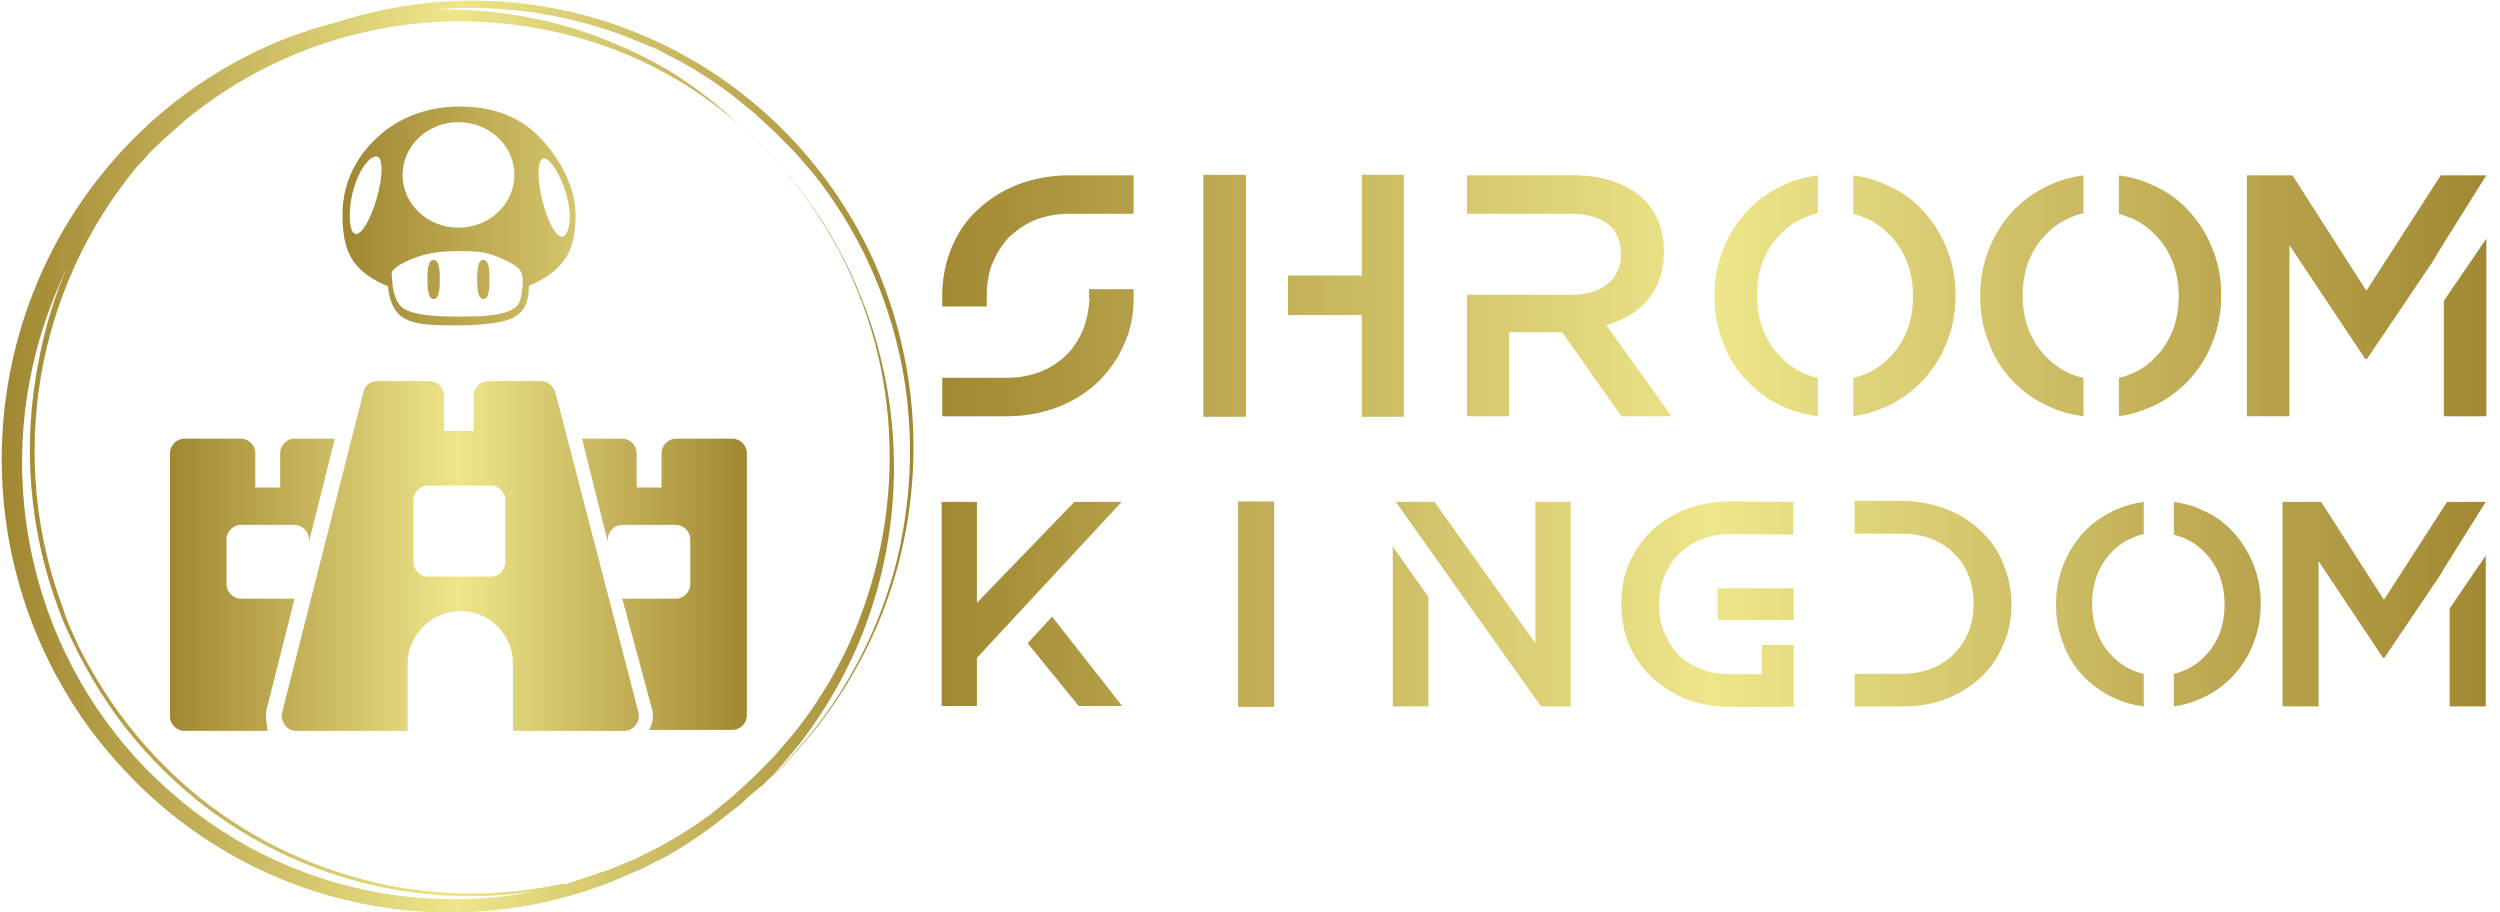
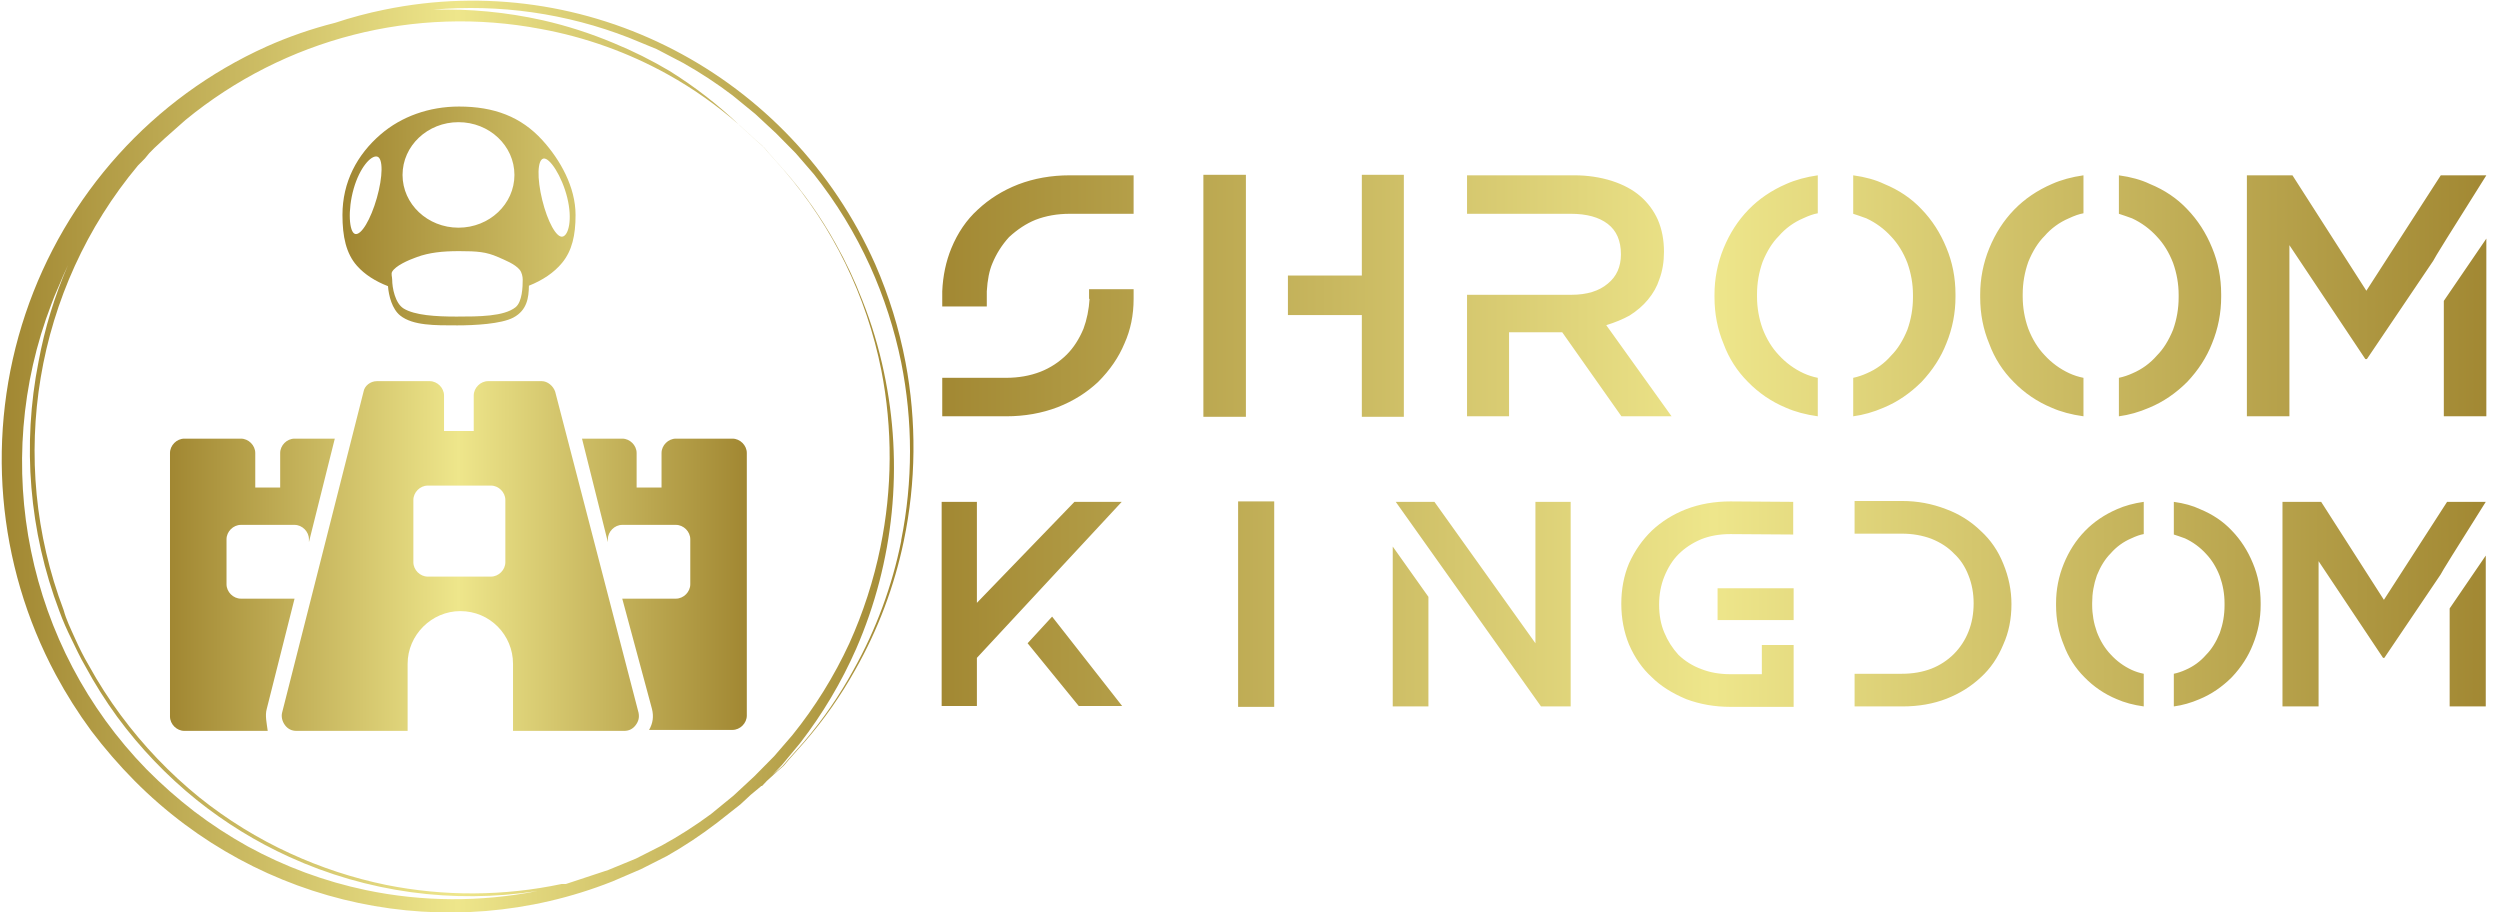
<svg xmlns="http://www.w3.org/2000/svg" xmlns:xlink="http://www.w3.org/1999/xlink" width="850" height="310">
  <defs>
    <linearGradient id="gradient0">
      <stop stop-color="#a18732" offset="0" />
      <stop stop-color="#eee68b" offset=".5" />
      <stop stop-color="#a18732" offset="1" />
    </linearGradient>
    <linearGradient xlink:href="#gradient0" id="gradient1" gradientTransform="scale(1.28426 .77866)" x1="15.417" y1="40.839" x2="62.293" y2="40.839" gradientUnits="userSpaceOnUse" />
    <linearGradient xlink:href="#gradient0" id="gradient2" gradientUnits="userSpaceOnUse" gradientTransform="scale(2.73872 .36513)" x1="1.398" y1="3.424" x2="103.887" y2="3.424" />
  </defs>
-   <path d="M83.163 26.107c-2.458.567-2.603 8.422-.488 17.583 2.114 9.16 5.689 16.156 8.146 15.589 2.458-.568 4.004-7.36 1.89-16.52-2.115-9.16-7.09-17.22-9.548-16.652zM8.431 71.674C4.05 66.428 2.62 59.166 2.62 50.076c0-13.988 5.844-25.628 15.361-34.294C26.251 8.25 37.331 4 49.326 4c14.072 0 24.858 4.33 33.422 14.307 7.134 8.312 13.285 19.887 13.285 31.77 0 8.649-1.4 15.198-5.397 20.351-3.28 4.23-7.858 7.419-13.293 9.716-.067 4.993-.69 10.405-6.23 13.534C66.269 96.416 55.496 97 48.664 97c-8.885 0-17.766.137-22.867-4.152-3.276-2.755-4.645-8.418-4.93-12.513-5.016-2.058-9.285-4.89-12.435-8.661zm40.687-16.192c12.382 0 22.42-10.038 22.42-22.42 0-12.382-10.038-22.42-22.42-22.42-12.382 0-22.42 10.038-22.42 22.42 0 12.382 10.038 22.42 22.42 22.42zm-41.403 2.67c2.437.653 6.253-6.215 8.686-15.296 2.433-9.08 2.562-16.936.126-17.589-2.437-.653-6.99 4.618-9.424 13.7-2.433 9.08-1.824 18.532.612 19.185zm19.399 31.665c4.469 2.933 13.044 3.446 21.174 3.446 9.017 0 19.014-.032 23.665-3.939 2.741-2.302 2.906-8.778 2.906-11.753 0-1.238-.327-3.081-1.245-4.237-1.964-2.47-5.76-4.016-8.719-5.397-4.619-2.156-8.181-2.49-15.569-2.49-6.813 0-11.988.655-16.815 2.49-3.87 1.472-8.576 3.76-9.964 6.228-.522.927 0 2.256 0 3.406 0 3.47 1.16 10.009 4.567 12.246zm12.04-4.027c-1.376 0-2.49-1.389-2.49-8.304s1.114-8.303 2.49-8.303c1.376 0 2.491 1.388 2.491 8.303 0 6.915-1.115 8.304-2.49 8.304zm19.929 0c-1.376 0-2.491-1.389-2.491-8.304s1.115-8.303 2.49-8.303c1.376 0 2.492 1.388 2.492 8.303 0 6.915-1.116 8.304-2.491 8.304zm0 0" fill="url(#gradient2)" transform="matrix(.84842 0 0 .80002 114.213 33.025)" fill-rule="evenodd" />
+   <path d="m 83.163,26.107 c -2.458,0.567 -2.603,8.422 -0.488,17.583 2.114,9.16 5.689,16.156 8.146,15.589 2.458,-0.568 4.004,-7.36 1.89,-16.52 -2.115,-9.16 -7.09,-17.22 -9.548,-16.652 z M 8.431,71.674 C 4.05,66.428 2.62,59.166 2.62,50.076 2.62,36.088 8.464,24.448 17.981,15.782 26.251,8.25 37.331,4 49.326,4 c 14.072,0 24.858,4.33 33.422,14.307 7.134,8.312 13.285,19.887 13.285,31.77 0,8.649 -1.4,15.198 -5.397,20.351 -3.28,4.23 -7.858,7.419 -13.293,9.716 -0.067,4.993 -0.69,10.405 -6.23,13.534 C 66.269,96.416 55.496,97 48.664,97 39.779,97 30.898,97.137 25.797,92.848 22.521,90.093 21.152,84.43 20.867,80.335 15.851,78.277 11.582,75.445 8.432,71.674 Z M 49.118,55.482 c 12.382,0 22.42,-10.038 22.42,-22.42 0,-12.382 -10.038,-22.42 -22.42,-22.42 -12.382,0 -22.42,10.038 -22.42,22.42 0,12.382 10.038,22.42 22.42,22.42 z m -41.403,2.67 c 2.437,0.653 6.253,-6.215 8.686,-15.296 2.433,-9.08 2.562,-16.936 0.126,-17.589 -2.437,-0.653 -6.99,4.618 -9.424,13.7 -2.433,9.08 -1.824,18.532 0.612,19.185 z m 19.399,31.665 c 4.469,2.933 13.044,3.446 21.174,3.446 9.017,0 19.014,-0.032 23.665,-3.939 2.741,-2.302 2.906,-8.778 2.906,-11.753 0,-1.238 -0.327,-3.081 -1.245,-4.237 -1.964,-2.47 -5.76,-4.016 -8.719,-5.397 -4.619,-2.156 -8.181,-2.49 -15.569,-2.49 -6.813,0 -11.988,0.655 -16.815,2.49 -3.87,1.472 -8.576,3.76 -9.964,6.228 -0.522,0.927 0,2.256 0,3.406 0,3.47 1.16,10.009 4.567,12.246 z" fill="url(#gradient2)" transform="matrix(.84842 0 0 .80002 114.213 33.025)" fill-rule="evenodd" />
  <path d="M104.6 41.3a52.2 52.2 0 00-3.5-11.2A51.1 51.1 0 0044.3 1a49.6 49.6 0 00-5.7 1.5 49.1 49.1 0 00-7.9 2.7A51.6 51.6 0 006.3 77a53.7 53.7 0 004.1 6.4 57 57 0 005 5.7 51.7 51.7 0 0055.3 11.5l3.3-1.4 3-1.5a50.9 50.9 0 005.8-3.8l2.7-2.1 1.2-1.1 1.1-.9 2-1.8.7-.6.6-.7 1.8-2a48.5 48.5 0 005.9-8.3 50.4 50.4 0 005.6-14.7 51.6 51.6 0 00.2-20.4zM87.1 88.6l-1.2 1.1-1.2 1.1-2.6 2.1a49.5 49.5 0 01-5.7 3.6l-3 1.5-3.2 1.3-4.9 1.6h-.5a50.9 50.9 0 01-20.3.1 51.8 51.8 0 01-11.1-3.6A50.5 50.5 0 0122.9 91a52 52 0 01-9.1-9.4 50.3 50.3 0 01-3.7-5.7c-.6-1-1.1-2-1.6-3.1s-1-2.1-1.3-3.2a50.6 50.6 0 018.6-50.8l.8-.8.5-.6.6-.6 1.2-1.1 2.4-2.1A50.5 50.5 0 0162.4 3.2a48.5 48.5 0 0114.7 5.2 47 47 0 018.3 5.8l2 1.8.7.6.6.7 1.8 2a49.7 49.7 0 0111.3 22.9 50.8 50.8 0 01-.1 20.2 51.6 51.6 0 01-3.6 11 50.2 50.2 0 01-6.6 10.5l-2.1 2.4zm-44.9 13a50.1 50.1 0 01-13.7-5 51.8 51.8 0 01-6.2-4 55.2 55.2 0 01-5.5-4.8 49.9 49.9 0 01-11-53.2c.4-1.1.9-2.1 1.3-3.1l.6-1.3a50.2 50.2 0 00-3.4 11 51.3 51.3 0 002.4 28.5c.4 1.1.9 2.2 1.4 3.2.5 1 1 2.1 1.6 3.1a50.6 50.6 0 003.7 5.8 51.5 51.5 0 009.2 9.5 50.9 50.9 0 0010.7 6.5 51 51 0 0028.7 3.9 50.3 50.3 0 01-19.8-.1zm61.9-39.9a50.2 50.2 0 01-5.5 14.7 48.4 48.4 0 01-5.8 8.3l-1.8 2-.6.7-.7.6-1.9 1.7h.2l2.3-2.4 2.1-2.5A51.3 51.3 0 0098.9 74a51.4 51.4 0 003.2-31.6 49.6 49.6 0 00-2.5-8.2 49.4 49.4 0 00-3.1-6.5 48.7 48.7 0 00-5.9-8.3l-1.8-2-.6-.7-.7-.6-2-1.8A49.9 49.9 0 0077.3 8a49.3 49.3 0 00-6.5-3.2 49.8 49.8 0 00-8.2-2.6A52.2 52.2 0 0049.9 1a50.8 50.8 0 0122.7 3.2l3.2 1.3 3.1 1.6a50.1 50.1 0 015.7 3.7l2.6 2.1 1.2 1.1 1.2 1.1 2.3 2.3 2.1 2.4a50.4 50.4 0 016.5 10.5 51.6 51.6 0 013.6 11 51.1 51.1 0 010 20.3z" fill="url(#gradient0)" transform="matrix(2.93885 0 0 2.97566 .475 .322)" />
  <g transform="matrix(3.2578 0 0 3.2578 -6.708 25.992)">
    <path d="M29.9 66l2.9-11.5h-5.6c-.8 0-1.5-.7-1.5-1.5v-4.7c0-.8.7-1.5 1.5-1.5h5.6c.8 0 1.5.7 1.5 1.5v.3L37 37.8h-4.2c-.8 0-1.5.7-1.5 1.5v3.6h-2.6v-3.6c0-.8-.7-1.5-1.5-1.5h-5.9c-.8 0-1.5.7-1.5 1.5v27.5c0 .8.7 1.5 1.5 1.5H30c-.1-.8-.3-1.6-.1-2.3z" fill="url(#gradient1)" />
    <path d="M78.5 37.8h-5.9c-.8 0-1.5.7-1.5 1.5v3.6h-2.6v-3.6c0-.8-.7-1.5-1.5-1.5h-4.2l2.7 10.8v-.3c0-.8.7-1.5 1.5-1.5h5.6c.8 0 1.5.7 1.5 1.5V53c0 .8-.7 1.5-1.5 1.5H67L70.1 66c.2.8.1 1.5-.3 2.2h8.7c.8 0 1.5-.7 1.5-1.5V39.3c0-.8-.7-1.5-1.5-1.5z" fill="url(#gradient1)" />
    <path d="M60 32.9c-.2-.6-.8-1.1-1.4-1.1H53c-.8 0-1.5.7-1.5 1.5V37h-3.1v-3.7c0-.8-.7-1.5-1.5-1.5h-5.5c-.7 0-1.3.5-1.4 1.1l-8.5 33.5c-.1.4 0 .9.3 1.3s.7.6 1.2.6h11.6v-7c0-3 2.5-5.5 5.5-5.5 3.1 0 5.5 2.5 5.5 5.5v7h11.6c.5 0 .9-.2 1.2-.6.3-.4.4-.8.3-1.3zm-5.2 17.8c0 .8-.7 1.5-1.5 1.5h-6.6c-.8 0-1.5-.7-1.5-1.5v-6.5c0-.8.7-1.5 1.5-1.5h6.6c.8 0 1.5.7 1.5 1.5z" fill="url(#gradient1)" />
  </g>
  <path d="M82.034-62.777c-2.865 0-5.521.47-7.97 1.407-2.395.937-4.478 2.24-6.25 3.906-1.718 1.562-3.072 3.541-4.062 5.937-.833 2.032-1.302 4.245-1.406 6.641v2.344h6.875v-2.344c.104-1.77.39-3.203.86-4.297a13.807 13.807 0 012.577-4.062c1.302-1.198 2.657-2.084 4.063-2.657 1.614-.625 3.385-.937 5.312-.937h9.844v-5.938h-9.844zm2.969 17.578v1.485h.078c-.104 1.666-.417 3.203-.938 4.61-.677 1.614-1.536 2.942-2.578 3.984a11.951 11.951 0 01-4.062 2.656c-1.615.625-3.386.937-5.313.937h-9.844v5.938h9.844c2.865 0 5.521-.469 7.969-1.406 2.396-.938 4.48-2.24 6.25-3.907 1.823-1.823 3.177-3.802 4.062-5.937.938-2.084 1.407-4.375 1.407-6.875V-45.2h-6.875zm24.203-2.109v-15.547h-6.563v37.344h6.563zm17.89-15.547v15.547H115.69v6.094h11.406v15.703h6.484v-37.344h-6.484zm47.797 37.266l-10.078-14.063c1.354-.416 2.552-.911 3.593-1.484 1.146-.73 2.084-1.537 2.813-2.422.833-.99 1.432-2.057 1.797-3.203.469-1.25.703-2.656.703-4.219 0-1.823-.313-3.463-.938-4.922a10.442 10.442 0 00-2.734-3.672c-1.146-.99-2.604-1.77-4.375-2.344-1.823-.572-3.75-.859-5.781-.859H143.33v5.938h16.016c2.448 0 4.349.52 5.703 1.562s2.03 2.604 2.03 4.688c0 1.927-.676 3.437-2.03 4.53-1.354 1.147-3.23 1.72-5.625 1.72H143.33v18.75h6.484v-12.97h8.203l9.14 12.97h7.735zm22.563-5.937a9.775 9.775 0 01-2.188-.704 11.952 11.952 0 01-3.828-2.812c-1.042-1.094-1.875-2.448-2.5-4.063a14.621 14.621 0 01-.86-4.921v-.391c0-1.719.287-3.385.86-5 .677-1.667 1.51-2.995 2.5-3.984a10.267 10.267 0 013.75-2.735c.885-.417 1.64-.677 2.266-.781v-5.86c-1.823.261-3.438.704-4.844 1.329-2.292.99-4.245 2.317-5.86 3.984-1.614 1.667-2.89 3.646-3.828 5.937a18.803 18.803 0 00-1.406 7.188v.391c0 2.552.469 4.948 1.406 7.187a16.151 16.151 0 003.75 5.86 17.466 17.466 0 005.86 3.984c1.406.625 3.047 1.068 4.922 1.328v-5.937zm21.25-12.657v-.234c0-2.552-.47-4.948-1.407-7.188-.937-2.291-2.213-4.27-3.828-5.937-1.562-1.667-3.49-2.969-5.781-3.906-1.302-.625-2.89-1.068-4.766-1.328v5.937l.938.313c.469.156.833.286 1.094.39a11.952 11.952 0 013.828 2.813c1.041 1.094 1.875 2.448 2.5 4.062.573 1.615.86 3.256.86 4.922v.391c0 1.719-.287 3.385-.86 5-.677 1.666-1.51 2.995-2.5 3.984a10.267 10.267 0 01-3.75 2.735c-.677.312-1.38.547-2.11.703v5.937c1.563-.208 3.125-.65 4.688-1.328 2.135-.885 4.088-2.213 5.86-3.984 1.718-1.823 2.994-3.802 3.827-5.938a18.803 18.803 0 001.407-7.187v-.156zm19.75 12.657a9.775 9.775 0 01-2.188-.704 11.952 11.952 0 01-3.828-2.812c-1.042-1.094-1.875-2.448-2.5-4.063a14.621 14.621 0 01-.86-4.921v-.391c0-1.719.287-3.385.86-5 .677-1.667 1.51-2.995 2.5-3.984a10.267 10.267 0 013.75-2.735c.885-.417 1.64-.677 2.266-.781v-5.86c-1.823.261-3.438.704-4.844 1.329-2.292.99-4.245 2.317-5.86 3.984-1.614 1.667-2.89 3.646-3.828 5.937a18.803 18.803 0 00-1.406 7.188v.391c0 2.552.469 4.948 1.406 7.187a16.151 16.151 0 003.75 5.86 17.466 17.466 0 005.86 3.984c1.406.625 3.047 1.068 4.922 1.328v-5.937zm21.25-12.657v-.234c0-2.552-.47-4.948-1.407-7.188-.937-2.291-2.213-4.27-3.828-5.937-1.562-1.667-3.49-2.969-5.781-3.906-1.302-.625-2.89-1.068-4.766-1.328v5.937l.938.313c.469.156.833.286 1.094.39a11.952 11.952 0 013.828 2.813c1.041 1.094 1.875 2.448 2.5 4.062.573 1.615.86 3.256.86 4.922v.391c0 1.719-.287 3.385-.86 5-.677 1.666-1.51 2.995-2.5 3.984a10.267 10.267 0 01-3.75 2.735c-.677.312-1.38.547-2.11.703v5.937c1.563-.208 3.125-.65 4.688-1.328 2.135-.885 4.088-2.213 5.86-3.984 1.718-1.823 2.994-3.802 3.827-5.938a18.803 18.803 0 001.407-7.187v-.156zm34.359 18.594h6.562V-53.01l-6.562 9.61v17.813zm6.563-37.188h-7.032l-11.484 17.813-11.406-17.813h-7.031v37.188h6.562v-26.406l11.72 17.578h.234l10.234-15.156c.052-.208 2.786-4.609 8.203-13.203z" fill="url(#gradient0)" transform="matrix(2.20325 0 0 2.20325 183 197.92)" />
  <path d="M36.641 38.516l-12.734-16.25-4.453 4.843 9.297 11.406h7.89zm-8.672-37.11L10.235 19.765V1.406H3.829v37.109h6.406v-8.75L36.563 1.406h-8.594zm36.312 15.469V1.328h-6.563v37.344h6.563zm21.547 21.719h6.485V18.672l-6.485-9.14v29.062zm25.938-37.188v25.703L93.407 1.406h-7.031l26.406 37.188h5.39V1.406zm33.109 21.485h13.828V17.11h-13.828zm13.828 4.531h-5.781v5.313h-5.703c-1.98 0-3.75-.313-5.313-.938a11.806 11.806 0 01-4.14-2.578 13.805 13.805 0 01-2.579-4.062c-.625-1.459-.937-3.152-.937-5.079 0-1.823.312-3.515.937-5.078.678-1.666 1.537-3.02 2.578-4.062 1.146-1.146 2.527-2.057 4.141-2.735 1.563-.625 3.334-.937 5.313-.937l11.406.078V1.407l-11.406-.079c-2.917 0-5.6.47-8.047 1.407-2.396.937-4.48 2.24-6.25 3.906-1.72 1.667-3.1 3.646-4.14 5.937-.938 2.24-1.407 4.688-1.407 7.344 0 2.656.469 5.13 1.406 7.422 1.042 2.396 2.422 4.375 4.14 5.938 1.563 1.562 3.647 2.89 6.25 3.984 2.5.937 5.183 1.406 8.048 1.406h11.484v-11.25zm38.11-.078c-.99 2.396-2.344 4.375-4.063 5.937-1.77 1.667-3.854 2.97-6.25 3.907-2.396.937-5.078 1.406-8.047 1.406h-8.671v-5.937h8.593c1.98 0 3.776-.313 5.391-.938a11.951 11.951 0 004.063-2.656A11.951 11.951 0 00190.484 25c.625-1.562.937-3.281.937-5.156 0-1.823-.312-3.516-.937-5.078-.625-1.615-1.51-2.943-2.657-3.985-1.041-1.093-2.395-1.979-4.062-2.656-1.666-.625-3.463-.937-5.39-.937h-8.594V1.25h8.672c2.76 0 5.416.495 7.968 1.485a17.872 17.872 0 016.328 3.984c1.771 1.615 3.125 3.594 4.063 5.937.99 2.396 1.484 4.844 1.484 7.344 0 2.709-.494 5.157-1.484 7.344zm25.531 5.312a9.775 9.775 0 01-2.188-.703 11.952 11.952 0 01-3.828-2.813c-1.041-1.093-1.875-2.447-2.5-4.062a14.621 14.621 0 01-.86-4.922v-.391c0-1.718.287-3.385.86-5 .677-1.666 1.51-2.994 2.5-3.984a10.267 10.267 0 013.75-2.734c.886-.417 1.641-.677 2.266-.782V1.406c-1.823.26-3.438.703-4.844 1.328-2.291.99-4.245 2.318-5.86 3.985-1.614 1.666-2.89 3.645-3.827 5.937a18.803 18.803 0 00-1.407 7.187v.391c0 2.552.47 4.948 1.407 7.188a16.151 16.151 0 003.75 5.86 17.466 17.466 0 005.86 3.984c1.405.625 3.046 1.067 4.921 1.328v-5.938zM243.594 20v-.234c0-2.552-.469-4.948-1.406-7.188-.938-2.292-2.214-4.27-3.828-5.937-1.563-1.667-3.49-2.97-5.782-3.907-1.302-.625-2.89-1.067-4.765-1.328v5.938l.937.312c.469.156.834.287 1.094.39a11.952 11.952 0 013.828 2.813c1.042 1.094 1.875 2.448 2.5 4.063.573 1.614.86 3.255.86 4.922v.39c0 1.72-.287 3.386-.86 5-.677 1.667-1.51 2.995-2.5 3.985a10.267 10.267 0 01-3.75 2.734c-.677.313-1.38.547-2.11.703v5.938c1.563-.209 3.126-.651 4.688-1.328 2.136-.886 4.089-2.214 5.86-3.985 1.718-1.823 2.994-3.802 3.828-5.937a18.803 18.803 0 001.406-7.188V20zm34.359 18.594h6.563V11.172l-6.563 9.61v17.812zm6.563-37.188h-7.031L266 19.219 254.595 1.406h-7.032v37.188h6.563V12.188l11.719 17.578h.234l10.234-15.156c.052-.208 2.787-4.61 8.203-13.203z" fill="url(#gradient0)" transform="matrix(1.8704 0 0 1.8704 313 168)" />
</svg>
